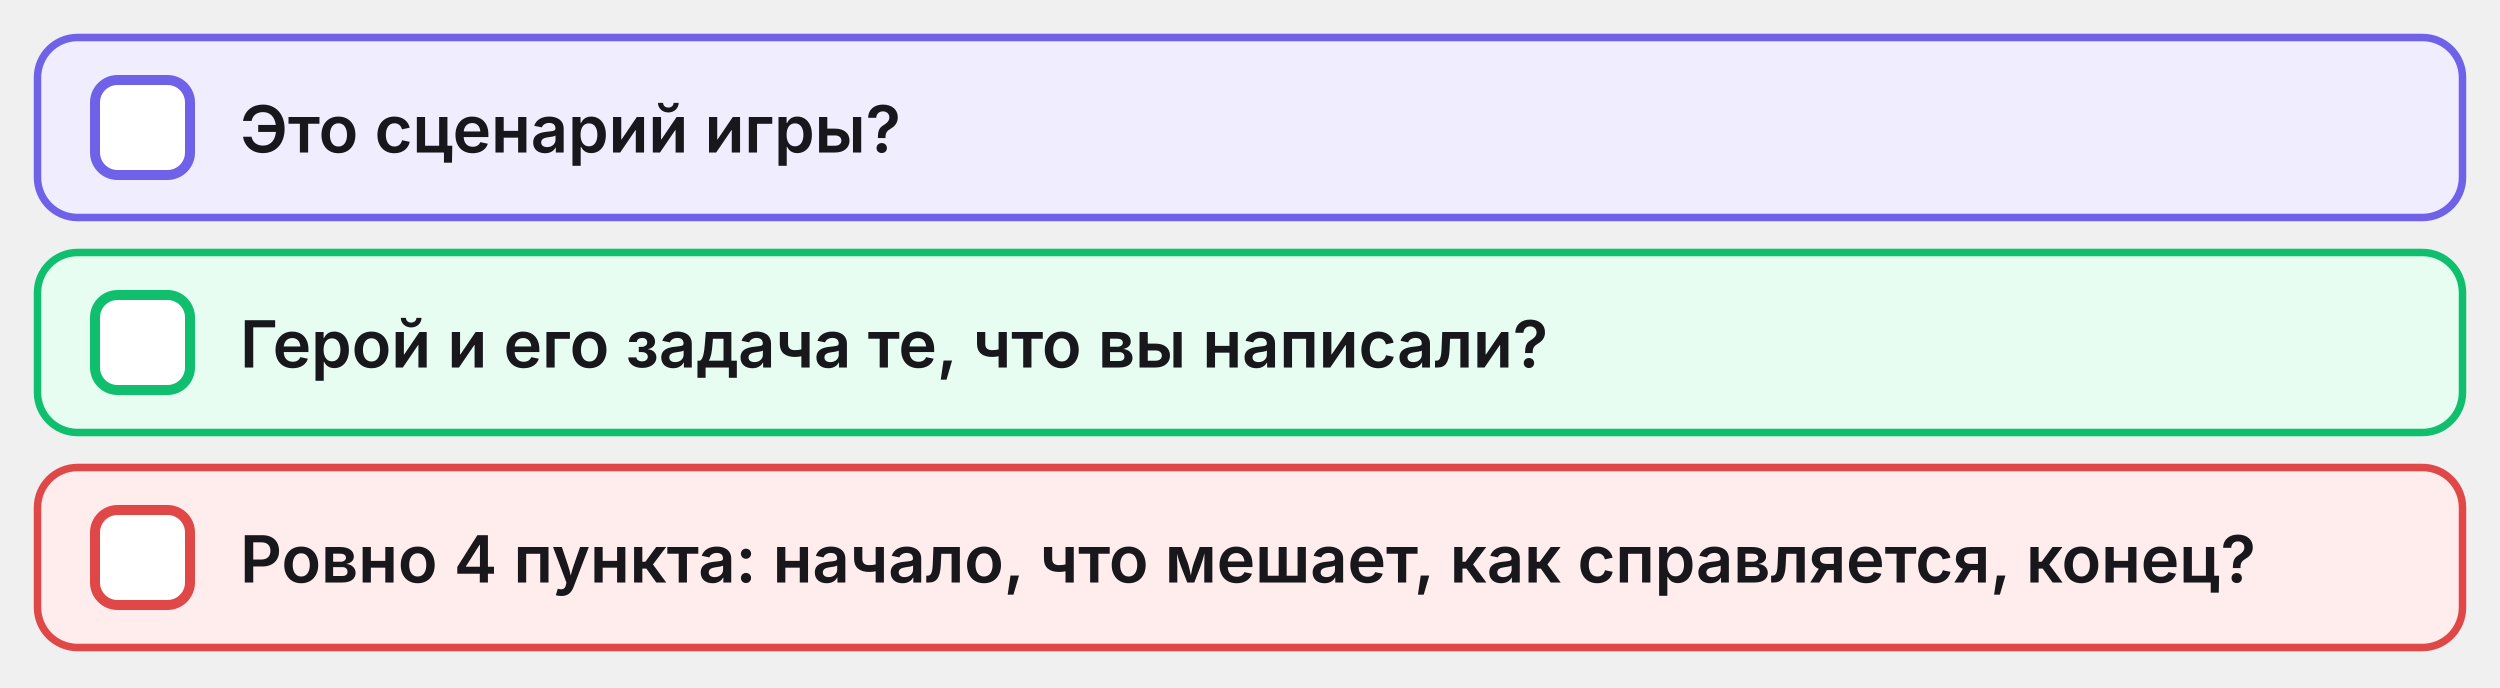
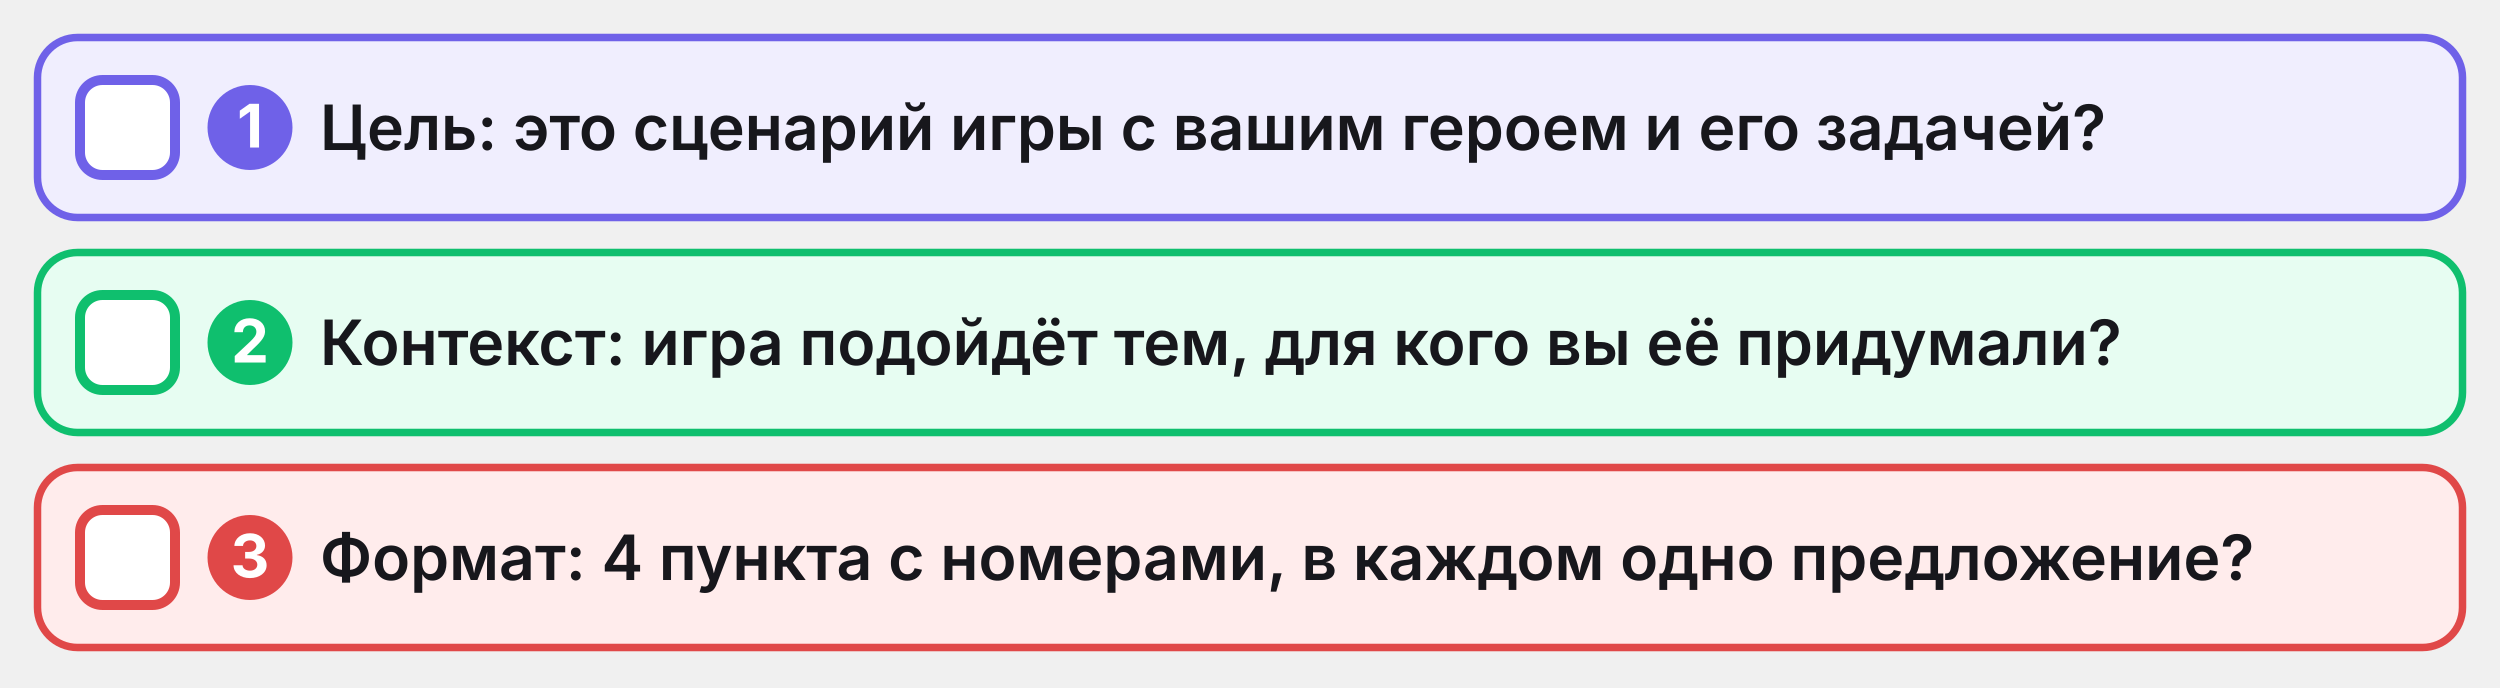
- <svg xmlns="http://www.w3.org/2000/svg" viewBox="0 0 1000 275" role="img" aria-label="Три вопроса для проверки ответа">
+ <svg xmlns="http://www.w3.org/2000/svg" viewBox="0 0 1000 275" role="img" aria-label="Проверка ответа по цели, контексту и формату">
  <rect x="15" y="15" width="970" height="72" rx="16" fill="#F0EEFE" stroke="#6F61E8" stroke-width="3" />
-   <rect x="38" y="32" width="38" height="38" rx="9" fill="#FFFFFF" stroke="#6F61E8" stroke-width="4" />
-   <text x="96" y="61" font-family="Inter Tight, Inter, Arial, Helvetica, sans-serif" font-size="26" font-weight="600" fill="#17171C" text-anchor="start">Это сценарий игры?</text>
+   <rect x="32" y="32" width="38" height="38" rx="9" fill="#FFFFFF" stroke="#6F61E8" stroke-width="4" />
+   <circle cx="100" cy="51" r="17" fill="#6F61E8" />
+   <text x="100" y="59" font-family="Inter Tight, Inter, Arial, Helvetica, sans-serif" font-size="24" font-weight="700" fill="#FFFFFF" text-anchor="middle">1</text>
+   <text x="128" y="60" font-family="Inter Tight, Inter, Arial, Helvetica, sans-serif" font-size="25" font-weight="600" fill="#17171C" text-anchor="start">Цель: это сценарий игры с вашим героем и его задачей?</text>
  <rect x="15" y="101" width="970" height="72" rx="16" fill="#E7FDF2" stroke="#0FBF6E" stroke-width="3" />
-   <rect x="38" y="118" width="38" height="38" rx="9" fill="#FFFFFF" stroke="#0FBF6E" stroke-width="4" />
-   <text x="96" y="147" font-family="Inter Tight, Inter, Arial, Helvetica, sans-serif" font-size="26" font-weight="600" fill="#17171C" text-anchor="start">Герой и его задача те, что вы написали?</text>
+   <rect x="32" y="118" width="38" height="38" rx="9" fill="#FFFFFF" stroke="#0FBF6E" stroke-width="4" />
+   <circle cx="100" cy="137" r="17" fill="#0FBF6E" />
+   <text x="100" y="145" font-family="Inter Tight, Inter, Arial, Helvetica, sans-serif" font-size="24" font-weight="700" fill="#FFFFFF" text-anchor="middle">2</text>
+   <text x="128" y="146" font-family="Inter Tight, Inter, Arial, Helvetica, sans-serif" font-size="25" font-weight="600" fill="#17171C" text-anchor="start">Контекст: игра подойдёт тем, для кого вы её придумали?</text>
  <rect x="15" y="187" width="970" height="72" rx="16" fill="#FFECEC" stroke="#E04848" stroke-width="3" />
-   <rect x="38" y="204" width="38" height="38" rx="9" fill="#FFFFFF" stroke="#E04848" stroke-width="4" />
-   <text x="96" y="233" font-family="Inter Tight, Inter, Arial, Helvetica, sans-serif" font-size="26" font-weight="600" fill="#17171C" text-anchor="start">Ровно 4 пункта: начало, что мешает, как справляется, конец?</text>
+   <rect x="32" y="204" width="38" height="38" rx="9" fill="#FFFFFF" stroke="#E04848" stroke-width="4" />
+   <circle cx="100" cy="223" r="17" fill="#E04848" />
+   <text x="100" y="231" font-family="Inter Tight, Inter, Arial, Helvetica, sans-serif" font-size="24" font-weight="700" fill="#FFFFFF" text-anchor="middle">3</text>
+   <text x="128" y="232" font-family="Inter Tight, Inter, Arial, Helvetica, sans-serif" font-size="25" font-weight="600" fill="#17171C" text-anchor="start">Формат: 4 пункта с номерами, в каждом одно предложение?</text>
</svg>
